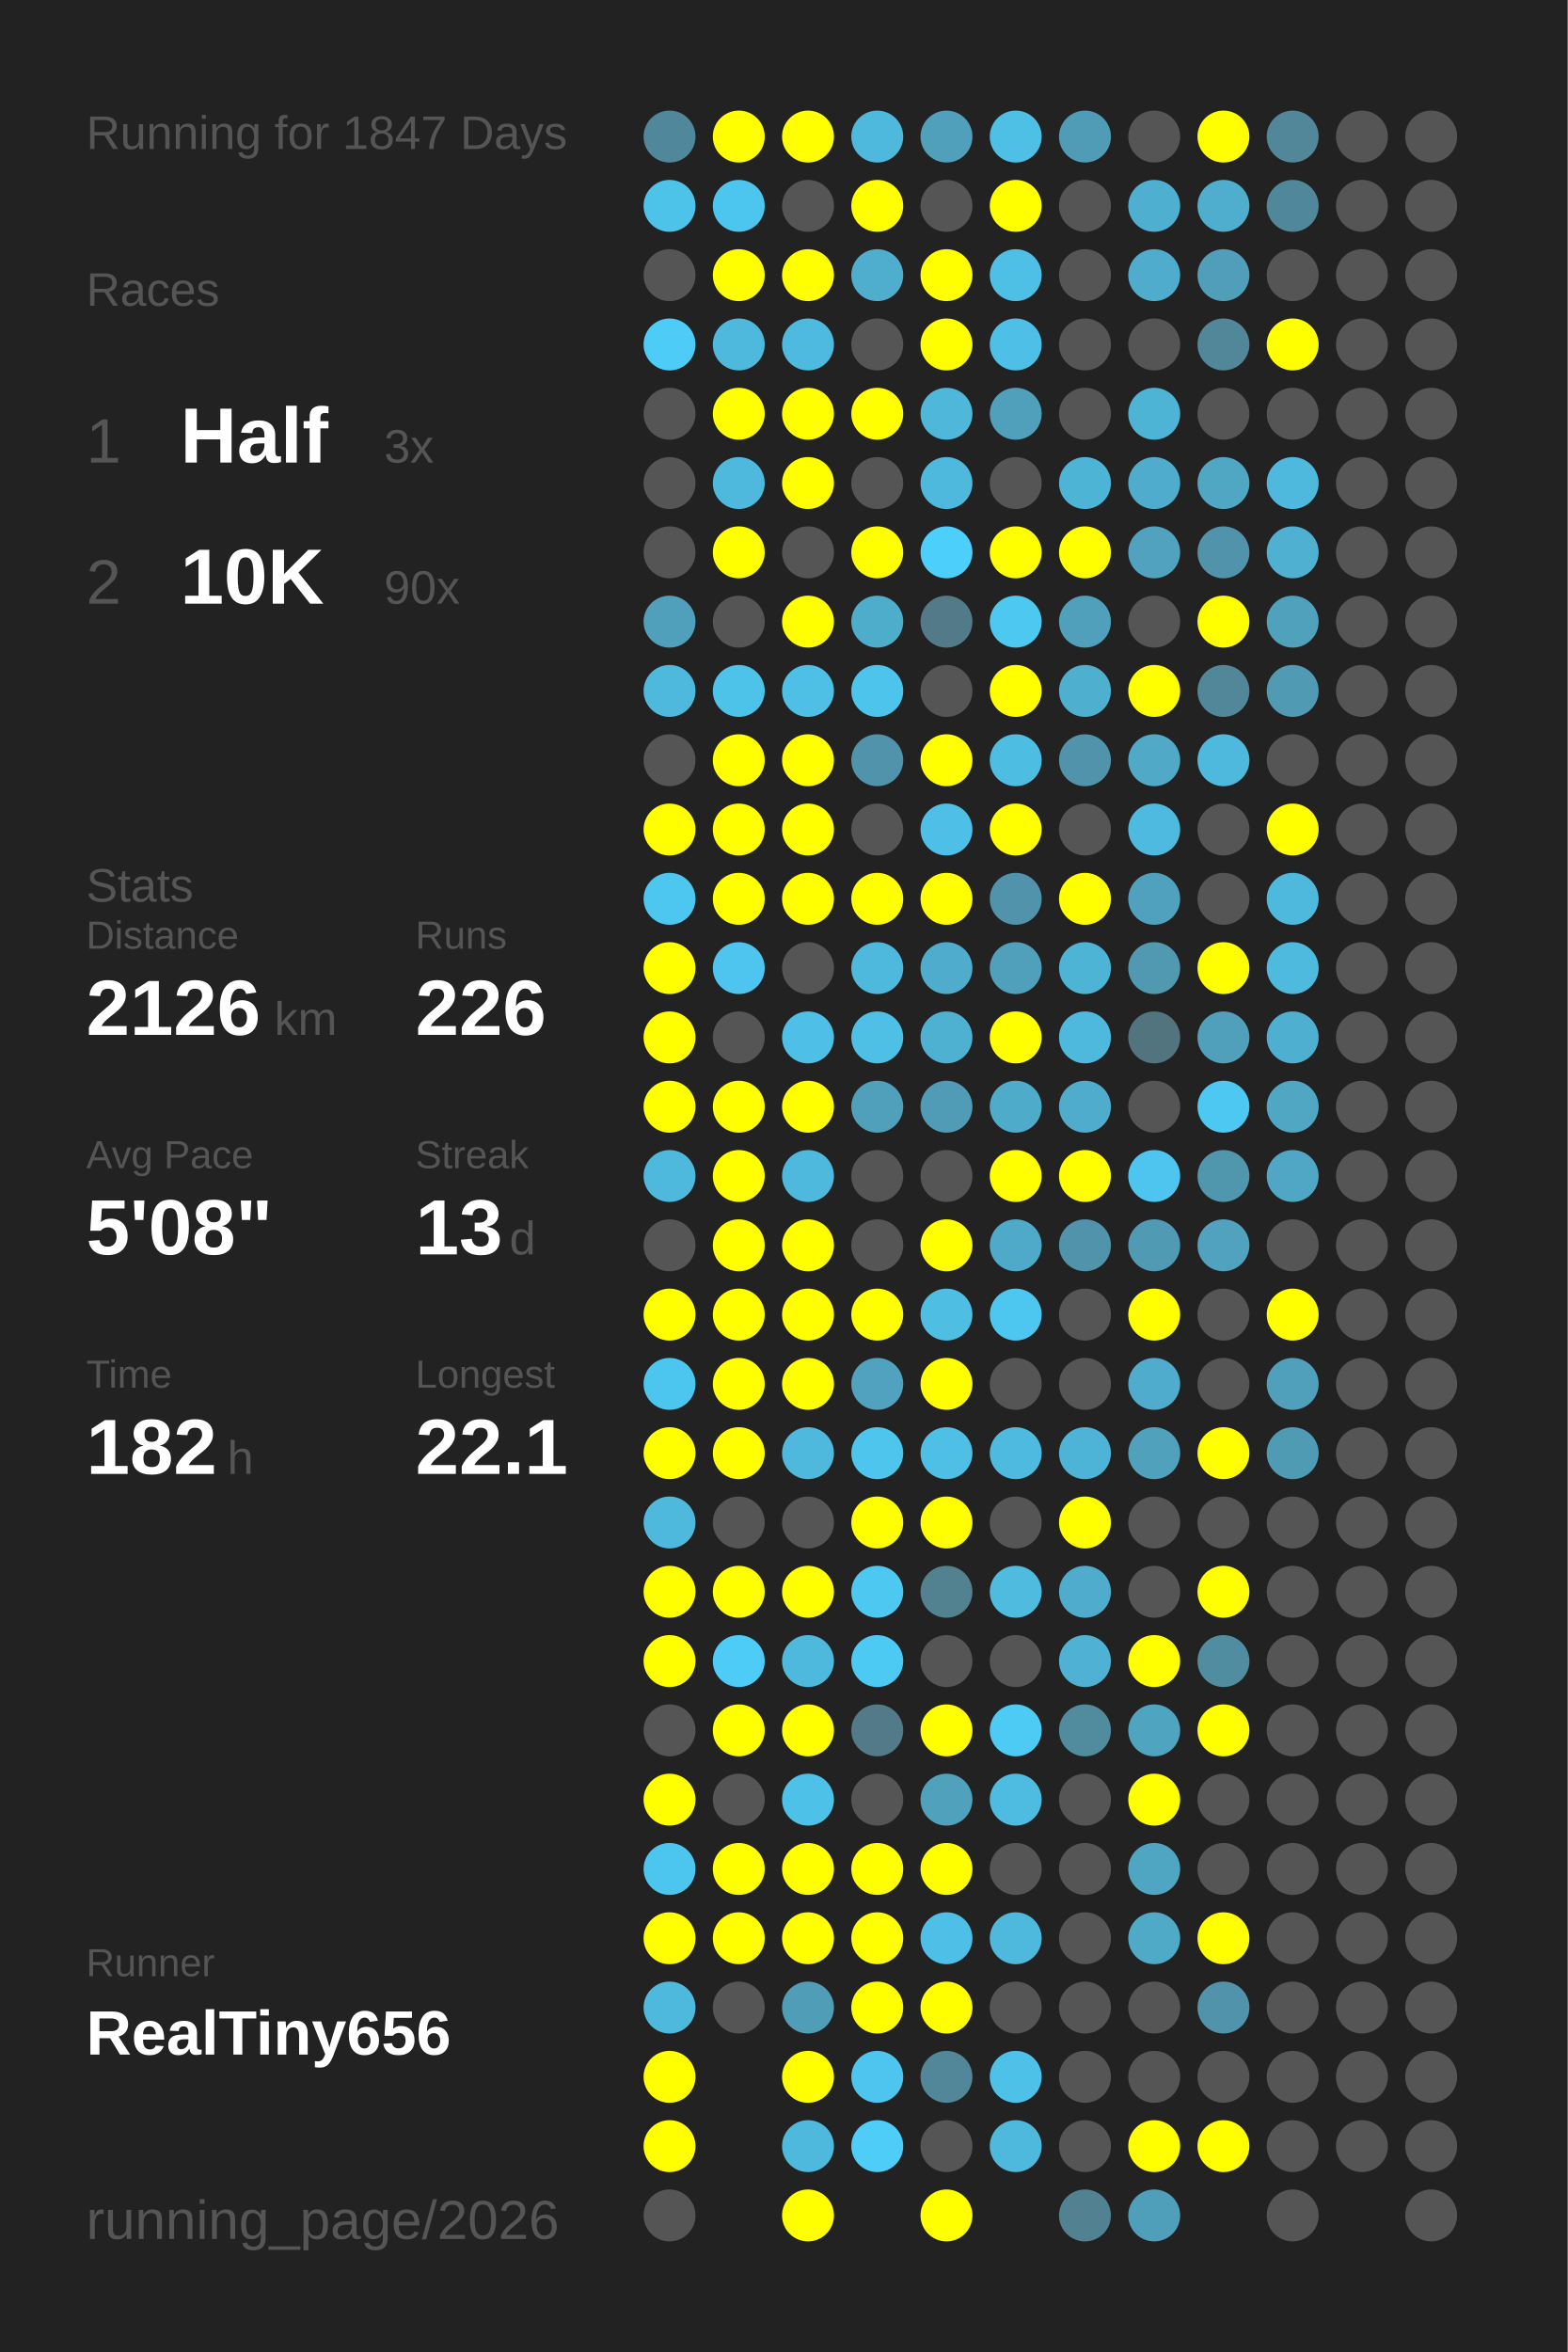
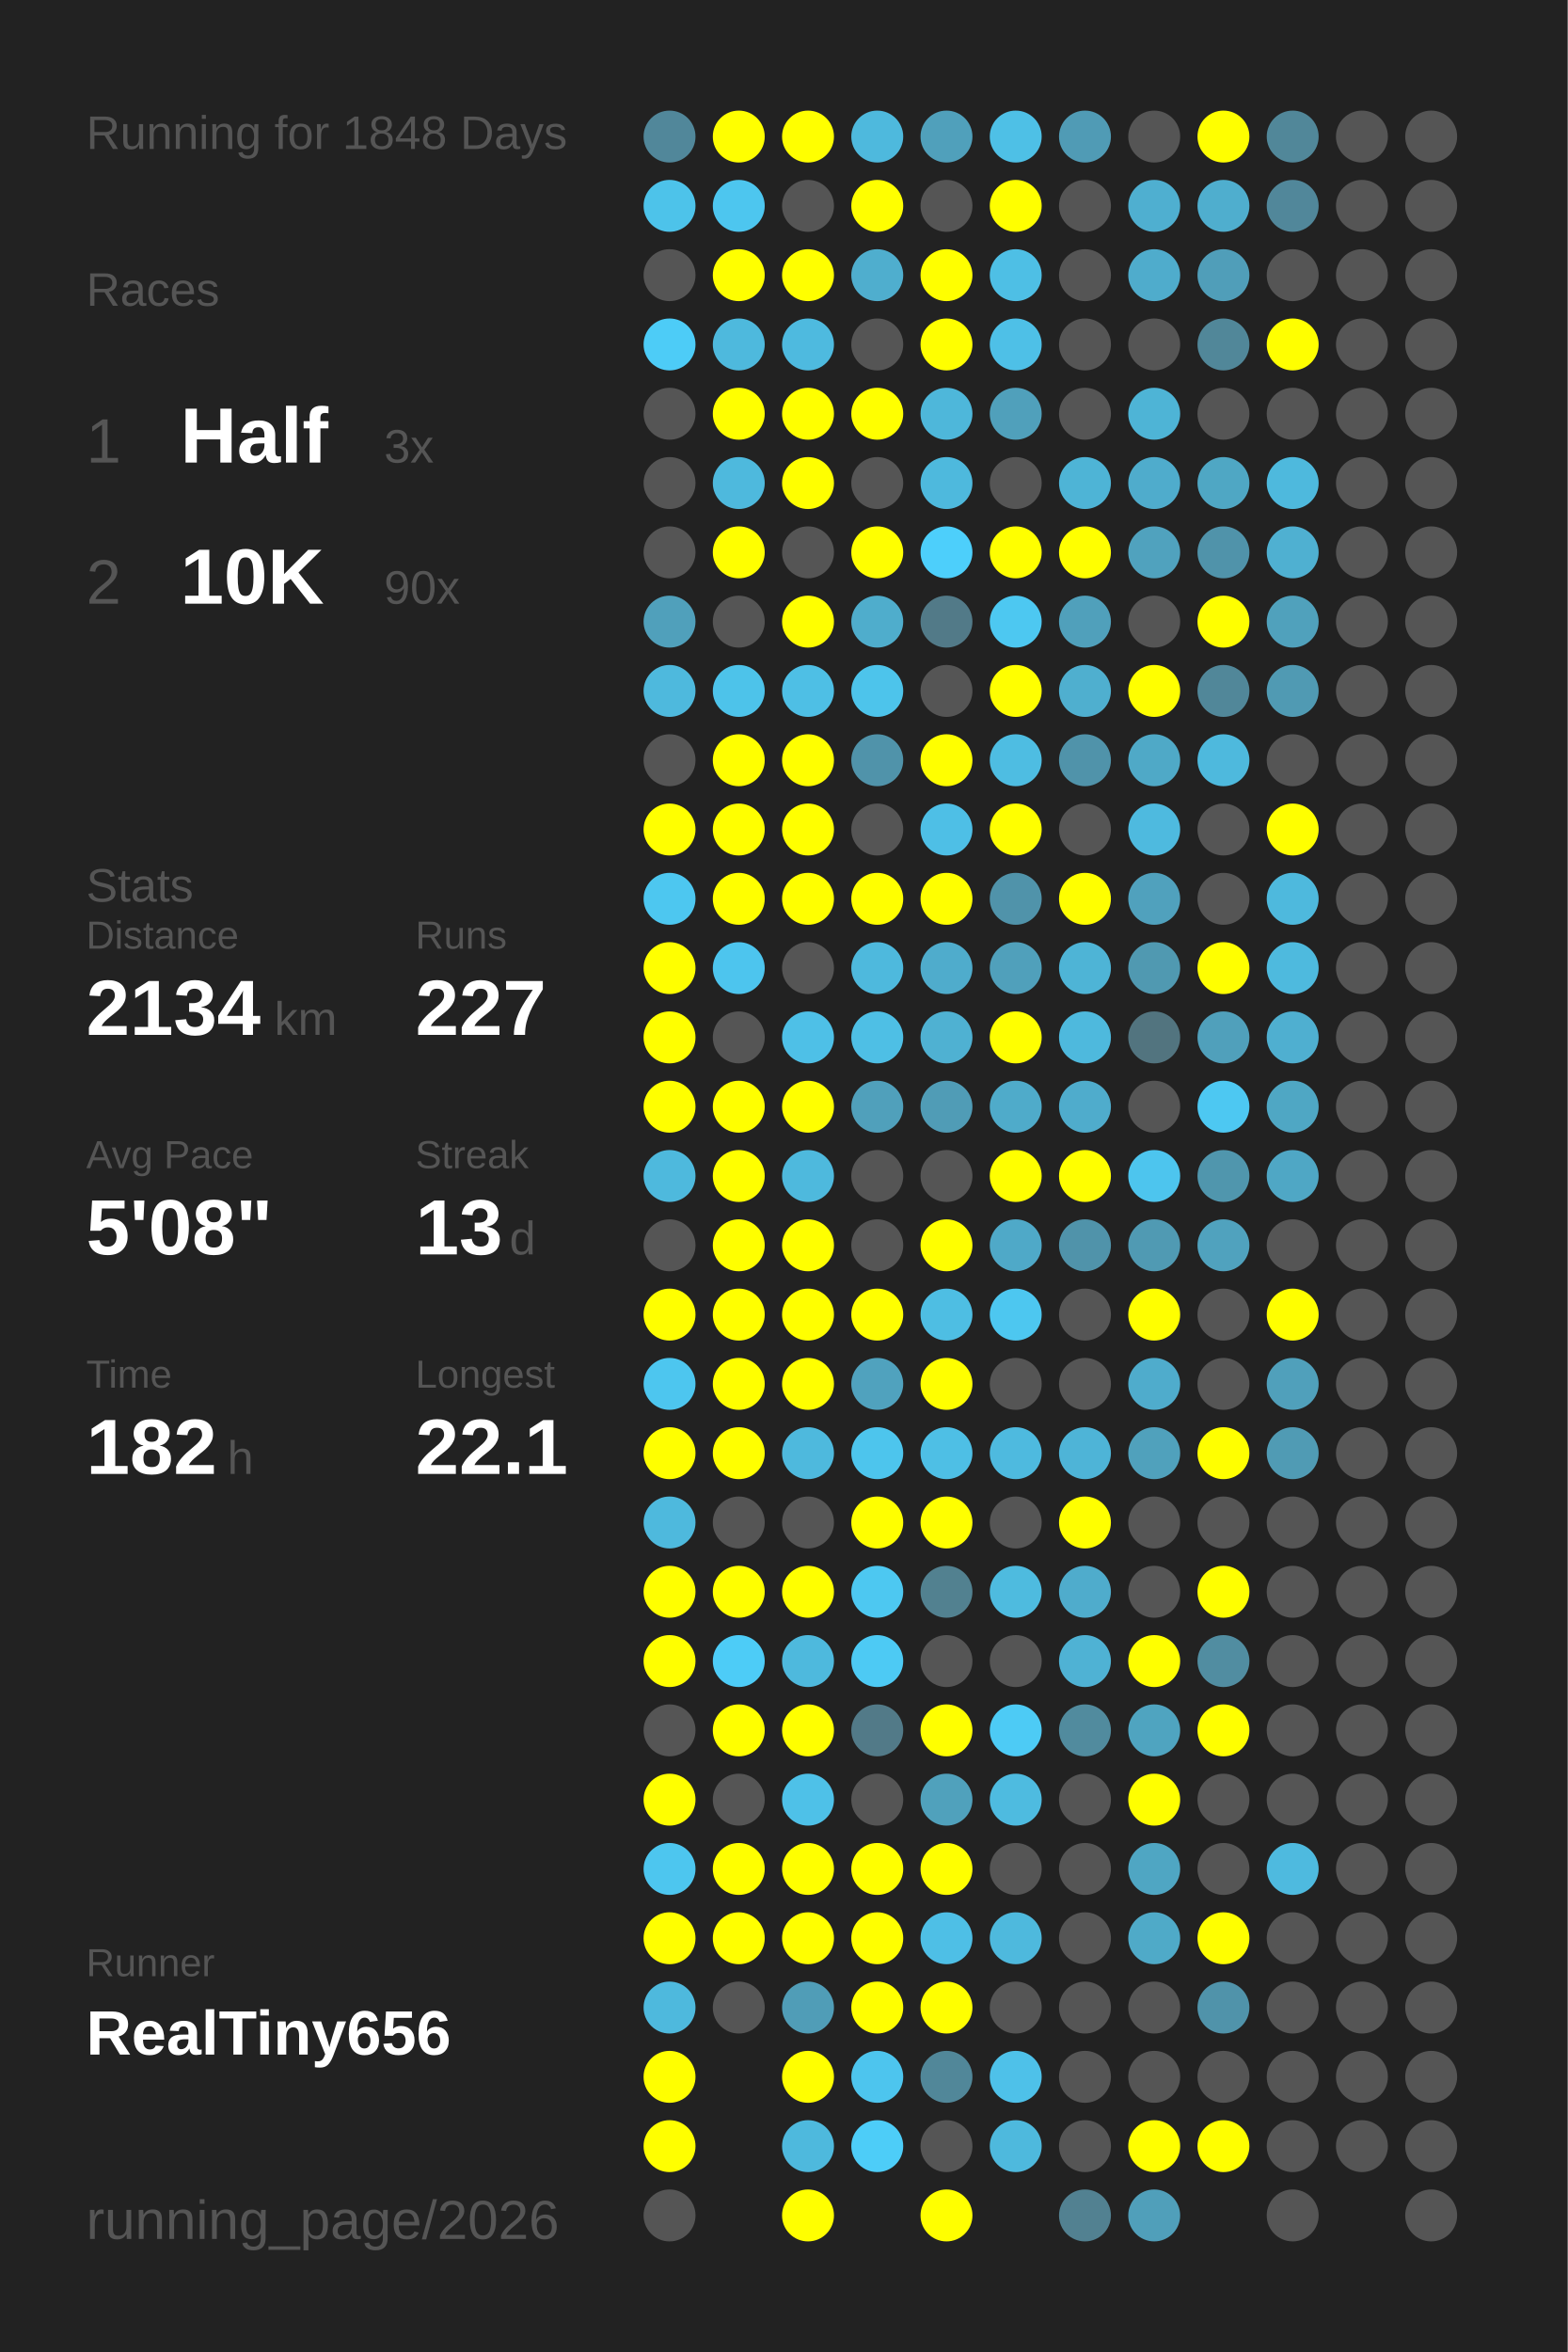
<svg xmlns="http://www.w3.org/2000/svg" baseProfile="full" height="300mm" version="1.1" viewBox="0,0,200,300" width="200mm">
  <defs />
  <rect fill="#222222" height="300" width="200" x="0" y="0" />
-   <text fill="#555555" style="font-size:6px; font-family:Arial;" x="11" y="19">Running for 1847 Days</text>
+   <text fill="#555555" style="font-size:6px; font-family:Arial;" x="11" y="19">Running for 1848 Days</text>
  <text fill="#555555" style="font-size:6px; font-family:Arial;" x="11" y="39">Races</text>
  <text fill="#555555" style="font-size:8px; font-family:Arial;" x="11" y="59">1</text>
  <text fill="#FFFFFF" style="font-size:10px; font-family:Arial; font-weight:bold;" x="23" y="59">Half</text>
  <text fill="#555555" style="font-size:6px; font-family:Arial;" x="49" y="59">3x</text>
  <text fill="#555555" style="font-size:8px; font-family:Arial;" x="11" y="77">2</text>
  <text fill="#FFFFFF" style="font-size:10px; font-family:Arial; font-weight:bold;" x="23" y="77">10K</text>
  <text fill="#555555" style="font-size:6px; font-family:Arial;" x="49" y="77">90x</text>
  <text fill="#555555" style="font-size:6px; font-family:Arial;" x="11" y="115">Stats</text>
  <text fill="#555555" style="font-size:5px; font-family:Arial;" x="11" y="121">Distance</text>
-   <text fill="#FFFFFF" style="font-size:10px; font-family:Arial; font-weight:bold;" x="11" y="132">2126</text>
+   <text fill="#FFFFFF" style="font-size:10px; font-family:Arial; font-weight:bold;" x="11" y="132">2134</text>
  <text fill="#555555" style="font-size:6px; font-family:Arial;" x="35" y="132">km</text>
  <text fill="#555555" style="font-size:5px; font-family:Arial;" x="53" y="121">Runs</text>
-   <text fill="#FFFFFF" style="font-size:10px; font-family:Arial; font-weight:bold;" x="53" y="132">226</text>
+   <text fill="#FFFFFF" style="font-size:10px; font-family:Arial; font-weight:bold;" x="53" y="132">227</text>
  <text fill="#555555" style="font-size:5px; font-family:Arial;" x="11" y="149">Avg Pace</text>
  <text fill="#FFFFFF" style="font-size:10px; font-family:Arial; font-weight:bold;" x="11" y="160">5'08"</text>
  <text fill="#555555" style="font-size:5px; font-family:Arial;" x="53" y="149">Streak</text>
  <text fill="#FFFFFF" style="font-size:10px; font-family:Arial; font-weight:bold;" x="53" y="160">13</text>
  <text fill="#555555" style="font-size:6px; font-family:Arial;" x="65" y="160">d</text>
  <text fill="#555555" style="font-size:5px; font-family:Arial;" x="11" y="177">Time</text>
  <text fill="#FFFFFF" style="font-size:10px; font-family:Arial; font-weight:bold;" x="11" y="188">182</text>
  <text fill="#555555" style="font-size:6px; font-family:Arial;" x="29" y="188">h</text>
  <text fill="#555555" style="font-size:5px; font-family:Arial;" x="53" y="177">Longest</text>
  <text fill="#FFFFFF" style="font-size:10px; font-family:Arial; font-weight:bold;" x="53" y="188">22.1</text>
  <text fill="#555555" style="font-size:5px; font-family:Arial;" x="11" y="252.065">Runner</text>
  <text fill="#FFFFFF" style="font-size:8px; font-family:Arial; font-weight:bold;" x="11" y="262.065">RealTiny656</text>
  <text fill="#555555" style="font-size:7px; font-family:Arial;" x="11" y="285.581">running_page/2026</text>
  <circle cx="85.417" cy="17.419" fill="#51879a" r="3.312" />
  <circle cx="85.417" cy="26.258" fill="#4dc3ea" r="3.312" />
  <circle cx="85.417" cy="35.097" fill="#555555" r="3.312" />
  <circle cx="85.417" cy="43.935" fill="#4dccf7" r="3.312" />
  <circle cx="85.417" cy="52.774" fill="#555555" r="3.312" />
  <circle cx="85.417" cy="61.613" fill="#555555" r="3.312" />
  <circle cx="85.417" cy="70.452" fill="#555555" r="3.312" />
  <circle cx="85.417" cy="79.29" fill="#50a0bb" r="3.312" />
  <circle cx="85.417" cy="88.129" fill="#4eb9dd" r="3.312" />
  <circle cx="85.417" cy="96.968" fill="#555555" r="3.312" />
  <circle cx="85.417" cy="105.806" fill="#FFFF00" r="3.312" />
  <circle cx="85.417" cy="114.645" fill="#4dc7f0" r="3.312" />
  <circle cx="85.417" cy="123.484" fill="#FFFF00" r="3.312" />
  <circle cx="85.417" cy="132.323" fill="#FFFF00" r="3.312" />
  <circle cx="85.417" cy="141.161" fill="#FFFF00" r="3.312" />
  <circle cx="85.417" cy="150" fill="#4eb9dd" r="3.312" />
  <circle cx="85.417" cy="158.839" fill="#555555" r="3.312" />
  <circle cx="85.417" cy="167.677" fill="#FFFF00" r="3.312" />
  <circle cx="85.417" cy="176.516" fill="#4dc6ef" r="3.312" />
  <circle cx="85.417" cy="185.355" fill="#FFFF00" r="3.312" />
  <circle cx="85.417" cy="194.194" fill="#4eb9dd" r="3.312" />
  <circle cx="85.417" cy="203.032" fill="#FFFF00" r="3.312" />
  <circle cx="85.417" cy="211.871" fill="#FFFF00" r="3.312" />
  <circle cx="85.417" cy="220.71" fill="#555555" r="3.312" />
  <circle cx="85.417" cy="229.548" fill="#FFFF00" r="3.312" />
  <circle cx="85.417" cy="238.387" fill="#4dc6ef" r="3.312" />
  <circle cx="85.417" cy="247.226" fill="#FFFF00" r="3.312" />
  <circle cx="85.417" cy="256.065" fill="#4eb9dd" r="3.312" />
  <circle cx="85.417" cy="264.903" fill="#FFFF00" r="3.312" />
  <circle cx="85.417" cy="273.742" fill="#FFFF00" r="3.312" />
  <circle cx="85.417" cy="282.581" fill="#555555" r="3.312" />
  <circle cx="94.25" cy="17.419" fill="#FFFF00" r="3.312" />
  <circle cx="94.25" cy="26.258" fill="#4dc6ef" r="3.312" />
  <circle cx="94.25" cy="35.097" fill="#FFFF00" r="3.312" />
  <circle cx="94.25" cy="43.935" fill="#4eb9dd" r="3.312" />
  <circle cx="94.25" cy="52.774" fill="#FFFF00" r="3.312" />
  <circle cx="94.25" cy="61.613" fill="#4eb9dd" r="3.312" />
  <circle cx="94.25" cy="70.452" fill="#FFFF00" r="3.312" />
  <circle cx="94.25" cy="79.29" fill="#555555" r="3.312" />
  <circle cx="94.25" cy="88.129" fill="#4dc3ea" r="3.312" />
  <circle cx="94.25" cy="96.968" fill="#FFFF00" r="3.312" />
  <circle cx="94.25" cy="105.806" fill="#FFFF00" r="3.312" />
  <circle cx="94.25" cy="114.645" fill="#FFFF00" r="3.312" />
  <circle cx="94.25" cy="123.484" fill="#4dc5ee" r="3.312" />
  <circle cx="94.25" cy="132.323" fill="#555555" r="3.312" />
  <circle cx="94.25" cy="141.161" fill="#FFFF00" r="3.312" />
  <circle cx="94.25" cy="150" fill="#FFFF00" r="3.312" />
  <circle cx="94.25" cy="158.839" fill="#FFFF00" r="3.312" />
  <circle cx="94.25" cy="167.677" fill="#FFFF00" r="3.312" />
  <circle cx="94.25" cy="176.516" fill="#FFFF00" r="3.312" />
  <circle cx="94.25" cy="185.355" fill="#FFFF00" r="3.312" />
  <circle cx="94.25" cy="194.194" fill="#555555" r="3.312" />
  <circle cx="94.25" cy="203.032" fill="#FFFF00" r="3.312" />
  <circle cx="94.25" cy="211.871" fill="#4dccf7" r="3.312" />
  <circle cx="94.25" cy="220.71" fill="#FFFF00" r="3.312" />
  <circle cx="94.25" cy="229.548" fill="#555555" r="3.312" />
  <circle cx="94.25" cy="238.387" fill="#FFFF00" r="3.312" />
  <circle cx="94.25" cy="247.226" fill="#FFFF00" r="3.312" />
  <circle cx="94.25" cy="256.065" fill="#555555" r="3.312" />
  <circle cx="103.083" cy="17.419" fill="#FFFF00" r="3.312" />
  <circle cx="103.083" cy="26.258" fill="#555555" r="3.312" />
  <circle cx="103.083" cy="35.097" fill="#FFFF00" r="3.312" />
  <circle cx="103.083" cy="43.935" fill="#4ebadf" r="3.312" />
  <circle cx="103.083" cy="52.774" fill="#FFFF00" r="3.312" />
  <circle cx="103.083" cy="61.613" fill="#FFFF00" r="3.312" />
  <circle cx="103.083" cy="70.452" fill="#555555" r="3.312" />
  <circle cx="103.083" cy="79.29" fill="#FFFF00" r="3.312" />
  <circle cx="103.083" cy="88.129" fill="#4ebfe5" r="3.312" />
  <circle cx="103.083" cy="96.968" fill="#FFFF00" r="3.312" />
  <circle cx="103.083" cy="105.806" fill="#FFFF00" r="3.312" />
  <circle cx="103.083" cy="114.645" fill="#FFFF00" r="3.312" />
  <circle cx="103.083" cy="123.484" fill="#555555" r="3.312" />
  <circle cx="103.083" cy="132.323" fill="#4ec0e7" r="3.312" />
  <circle cx="103.083" cy="141.161" fill="#FFFF00" r="3.312" />
  <circle cx="103.083" cy="150" fill="#4eb9dd" r="3.312" />
  <circle cx="103.083" cy="158.839" fill="#FFFF00" r="3.312" />
  <circle cx="103.083" cy="167.677" fill="#FFFF00" r="3.312" />
  <circle cx="103.083" cy="176.516" fill="#FFFF00" r="3.312" />
  <circle cx="103.083" cy="185.355" fill="#4eb9dd" r="3.312" />
  <circle cx="103.083" cy="194.194" fill="#555555" r="3.312" />
  <circle cx="103.083" cy="203.032" fill="#FFFF00" r="3.312" />
  <circle cx="103.083" cy="211.871" fill="#4eb9dd" r="3.312" />
  <circle cx="103.083" cy="220.71" fill="#FFFF00" r="3.312" />
  <circle cx="103.083" cy="229.548" fill="#4ec1e8" r="3.312" />
  <circle cx="103.083" cy="238.387" fill="#FFFF00" r="3.312" />
  <circle cx="103.083" cy="247.226" fill="#FFFF00" r="3.312" />
  <circle cx="103.083" cy="256.065" fill="#509db7" r="3.312" />
  <circle cx="103.083" cy="264.903" fill="#FFFF00" r="3.312" />
  <circle cx="103.083" cy="273.742" fill="#4eb9dd" r="3.312" />
  <circle cx="103.083" cy="282.581" fill="#FFFF00" r="3.312" />
  <circle cx="111.917" cy="17.419" fill="#4eb9dd" r="3.312" />
  <circle cx="111.917" cy="26.258" fill="#FFFF00" r="3.312" />
  <circle cx="111.917" cy="35.097" fill="#4faece" r="3.312" />
  <circle cx="111.917" cy="43.935" fill="#555555" r="3.312" />
  <circle cx="111.917" cy="52.774" fill="#FFFF00" r="3.312" />
  <circle cx="111.917" cy="61.613" fill="#555555" r="3.312" />
  <circle cx="111.917" cy="70.452" fill="#FFFF00" r="3.312" />
  <circle cx="111.917" cy="79.29" fill="#4fadcc" r="3.312" />
  <circle cx="111.917" cy="88.129" fill="#4dc4eb" r="3.312" />
  <circle cx="111.917" cy="96.968" fill="#5093aa" r="3.312" />
  <circle cx="111.917" cy="105.806" fill="#555555" r="3.312" />
  <circle cx="111.917" cy="114.645" fill="#FFFF00" r="3.312" />
  <circle cx="111.917" cy="123.484" fill="#4eb9dd" r="3.312" />
  <circle cx="111.917" cy="132.323" fill="#4ebfe5" r="3.312" />
  <circle cx="111.917" cy="141.161" fill="#50a0bb" r="3.312" />
  <circle cx="111.917" cy="150" fill="#555555" r="3.312" />
  <circle cx="111.917" cy="158.839" fill="#555555" r="3.312" />
  <circle cx="111.917" cy="167.677" fill="#FFFF00" r="3.312" />
  <circle cx="111.917" cy="176.516" fill="#50a2be" r="3.312" />
  <circle cx="111.917" cy="185.355" fill="#4dc5ed" r="3.312" />
  <circle cx="111.917" cy="194.194" fill="#FFFF00" r="3.312" />
  <circle cx="111.917" cy="203.032" fill="#4dc8f1" r="3.312" />
  <circle cx="111.917" cy="211.871" fill="#4dcaf4" r="3.312" />
  <circle cx="111.917" cy="220.71" fill="#527a88" r="3.312" />
  <circle cx="111.917" cy="229.548" fill="#555555" r="3.312" />
  <circle cx="111.917" cy="238.387" fill="#FFFF00" r="3.312" />
  <circle cx="111.917" cy="247.226" fill="#FFFF00" r="3.312" />
  <circle cx="111.917" cy="256.065" fill="#FFFF00" r="3.312" />
  <circle cx="111.917" cy="264.903" fill="#4dc5ee" r="3.312" />
  <circle cx="111.917" cy="273.742" fill="#4dcdf8" r="3.312" />
  <circle cx="120.75" cy="17.419" fill="#50a0bb" r="3.312" />
  <circle cx="120.75" cy="26.258" fill="#555555" r="3.312" />
  <circle cx="120.75" cy="35.097" fill="#FFFF00" r="3.312" />
  <circle cx="120.75" cy="43.935" fill="#FFFF00" r="3.312" />
  <circle cx="120.75" cy="52.774" fill="#4eb7da" r="3.312" />
  <circle cx="120.75" cy="61.613" fill="#4eb9dd" r="3.312" />
  <circle cx="120.75" cy="70.452" fill="#4dcffb" r="3.312" />
  <circle cx="120.75" cy="79.29" fill="#527a88" r="3.312" />
  <circle cx="120.75" cy="88.129" fill="#555555" r="3.312" />
  <circle cx="120.75" cy="96.968" fill="#FFFF00" r="3.312" />
  <circle cx="120.75" cy="105.806" fill="#4ebfe6" r="3.312" />
  <circle cx="120.75" cy="114.645" fill="#FFFF00" r="3.312" />
  <circle cx="120.75" cy="123.484" fill="#4faccc" r="3.312" />
  <circle cx="120.75" cy="132.323" fill="#4fb1d2" r="3.312" />
  <circle cx="120.75" cy="141.161" fill="#509cb6" r="3.312" />
  <circle cx="120.75" cy="150" fill="#555555" r="3.312" />
  <circle cx="120.75" cy="158.839" fill="#FFFF00" r="3.312" />
  <circle cx="120.75" cy="167.677" fill="#4ebee3" r="3.312" />
  <circle cx="120.75" cy="176.516" fill="#FFFF00" r="3.312" />
  <circle cx="120.75" cy="185.355" fill="#4ebfe5" r="3.312" />
  <circle cx="120.75" cy="194.194" fill="#FFFF00" r="3.312" />
  <circle cx="120.75" cy="203.032" fill="#528190" r="3.312" />
  <circle cx="120.75" cy="211.871" fill="#555555" r="3.312" />
  <circle cx="120.75" cy="220.71" fill="#FFFF00" r="3.312" />
  <circle cx="120.75" cy="229.548" fill="#50a1bc" r="3.312" />
  <circle cx="120.75" cy="238.387" fill="#FFFF00" r="3.312" />
  <circle cx="120.75" cy="247.226" fill="#4ebfe6" r="3.312" />
  <circle cx="120.75" cy="256.065" fill="#FFFF00" r="3.312" />
  <circle cx="120.75" cy="264.903" fill="#518799" r="3.312" />
  <circle cx="120.75" cy="273.742" fill="#555555" r="3.312" />
  <circle cx="120.75" cy="282.581" fill="#FFFF00" r="3.312" />
  <circle cx="129.583" cy="17.419" fill="#4ec0e6" r="3.312" />
  <circle cx="129.583" cy="26.258" fill="#FFFF00" r="3.312" />
  <circle cx="129.583" cy="35.097" fill="#4ebfe5" r="3.312" />
  <circle cx="129.583" cy="43.935" fill="#4ec0e7" r="3.312" />
  <circle cx="129.583" cy="52.774" fill="#50a0bb" r="3.312" />
  <circle cx="129.583" cy="61.613" fill="#555555" r="3.312" />
  <circle cx="129.583" cy="70.452" fill="#FFFF00" r="3.312" />
  <circle cx="129.583" cy="79.29" fill="#4dc8f1" r="3.312" />
  <circle cx="129.583" cy="88.129" fill="#FFFF00" r="3.312" />
  <circle cx="129.583" cy="96.968" fill="#4ebde2" r="3.312" />
  <circle cx="129.583" cy="105.806" fill="#FFFF00" r="3.312" />
  <circle cx="129.583" cy="114.645" fill="#5093aa" r="3.312" />
  <circle cx="129.583" cy="123.484" fill="#50a0bb" r="3.312" />
  <circle cx="129.583" cy="132.323" fill="#FFFF00" r="3.312" />
  <circle cx="129.583" cy="141.161" fill="#4fabca" r="3.312" />
  <circle cx="129.583" cy="150" fill="#FFFF00" r="3.312" />
  <circle cx="129.583" cy="158.839" fill="#4fa9c8" r="3.312" />
  <circle cx="129.583" cy="167.677" fill="#4dc7f0" r="3.312" />
  <circle cx="129.583" cy="176.516" fill="#555555" r="3.312" />
  <circle cx="129.583" cy="185.355" fill="#4ebadf" r="3.312" />
  <circle cx="129.583" cy="194.194" fill="#555555" r="3.312" />
  <circle cx="129.583" cy="203.032" fill="#4ebbdf" r="3.312" />
  <circle cx="129.583" cy="211.871" fill="#555555" r="3.312" />
  <circle cx="129.583" cy="220.71" fill="#4dcbf5" r="3.312" />
  <circle cx="129.583" cy="229.548" fill="#4ebbe0" r="3.312" />
  <circle cx="129.583" cy="238.387" fill="#555555" r="3.312" />
  <circle cx="129.583" cy="247.226" fill="#4eb9dd" r="3.312" />
  <circle cx="129.583" cy="256.065" fill="#555555" r="3.312" />
  <circle cx="129.583" cy="264.903" fill="#4ec1e9" r="3.312" />
  <circle cx="129.583" cy="273.742" fill="#4eb9dd" r="3.312" />
  <circle cx="138.417" cy="17.419" fill="#509bb5" r="3.312" />
  <circle cx="138.417" cy="26.258" fill="#555555" r="3.312" />
  <circle cx="138.417" cy="35.097" fill="#555555" r="3.312" />
  <circle cx="138.417" cy="43.935" fill="#555555" r="3.312" />
  <circle cx="138.417" cy="52.774" fill="#555555" r="3.312" />
  <circle cx="138.417" cy="61.613" fill="#4eb4d6" r="3.312" />
  <circle cx="138.417" cy="70.452" fill="#FFFF00" r="3.312" />
  <circle cx="138.417" cy="79.29" fill="#50a0bb" r="3.312" />
  <circle cx="138.417" cy="88.129" fill="#4fafcf" r="3.312" />
  <circle cx="138.417" cy="96.968" fill="#5093aa" r="3.312" />
  <circle cx="138.417" cy="105.806" fill="#555555" r="3.312" />
  <circle cx="138.417" cy="114.645" fill="#FFFF00" r="3.312" />
  <circle cx="138.417" cy="123.484" fill="#4eb4d6" r="3.312" />
  <circle cx="138.417" cy="132.323" fill="#4eb9dd" r="3.312" />
  <circle cx="138.417" cy="141.161" fill="#4faccc" r="3.312" />
  <circle cx="138.417" cy="150" fill="#FFFF00" r="3.312" />
  <circle cx="138.417" cy="158.839" fill="#5093aa" r="3.312" />
  <circle cx="138.417" cy="167.677" fill="#555555" r="3.312" />
  <circle cx="138.417" cy="176.516" fill="#555555" r="3.312" />
  <circle cx="138.417" cy="185.355" fill="#4eb4d7" r="3.312" />
  <circle cx="138.417" cy="194.194" fill="#FFFF00" r="3.312" />
  <circle cx="138.417" cy="203.032" fill="#4faccc" r="3.312" />
  <circle cx="138.417" cy="211.871" fill="#4fb2d4" r="3.312" />
  <circle cx="138.417" cy="220.71" fill="#518b9e" r="3.312" />
  <circle cx="138.417" cy="229.548" fill="#555555" r="3.312" />
  <circle cx="138.417" cy="238.387" fill="#555555" r="3.312" />
  <circle cx="138.417" cy="247.226" fill="#555555" r="3.312" />
  <circle cx="138.417" cy="256.065" fill="#555555" r="3.312" />
  <circle cx="138.417" cy="264.903" fill="#555555" r="3.312" />
  <circle cx="138.417" cy="273.742" fill="#555555" r="3.312" />
  <circle cx="138.417" cy="282.581" fill="#528191" r="3.312" />
  <circle cx="147.25" cy="17.419" fill="#555555" r="3.312" />
  <circle cx="147.25" cy="26.258" fill="#4fafd0" r="3.312" />
  <circle cx="147.25" cy="35.097" fill="#4faccc" r="3.312" />
  <circle cx="147.25" cy="43.935" fill="#555555" r="3.312" />
  <circle cx="147.25" cy="52.774" fill="#4eb4d6" r="3.312" />
  <circle cx="147.25" cy="61.613" fill="#4faccc" r="3.312" />
  <circle cx="147.25" cy="70.452" fill="#50a2be" r="3.312" />
  <circle cx="147.25" cy="79.29" fill="#555555" r="3.312" />
  <circle cx="147.25" cy="88.129" fill="#FFFF00" r="3.312" />
  <circle cx="147.25" cy="96.968" fill="#4fa9c7" r="3.312" />
  <circle cx="147.25" cy="105.806" fill="#4ebadf" r="3.312" />
  <circle cx="147.25" cy="114.645" fill="#50a1bd" r="3.312" />
  <circle cx="147.25" cy="123.484" fill="#5099b1" r="3.312" />
  <circle cx="147.25" cy="132.323" fill="#52747f" r="3.312" />
  <circle cx="147.25" cy="141.161" fill="#555555" r="3.312" />
  <circle cx="147.25" cy="150" fill="#4dc5ee" r="3.312" />
  <circle cx="147.25" cy="158.839" fill="#509ab3" r="3.312" />
  <circle cx="147.25" cy="167.677" fill="#FFFF00" r="3.312" />
  <circle cx="147.25" cy="176.516" fill="#4faccc" r="3.312" />
  <circle cx="147.25" cy="185.355" fill="#50a1bc" r="3.312" />
  <circle cx="147.25" cy="194.194" fill="#555555" r="3.312" />
  <circle cx="147.25" cy="203.032" fill="#555555" r="3.312" />
  <circle cx="147.25" cy="211.871" fill="#FFFF00" r="3.312" />
  <circle cx="147.25" cy="220.71" fill="#4fa4c0" r="3.312" />
  <circle cx="147.25" cy="229.548" fill="#FFFF00" r="3.312" />
  <circle cx="147.25" cy="238.387" fill="#4fa6c3" r="3.312" />
  <circle cx="147.25" cy="247.226" fill="#4faac8" r="3.312" />
  <circle cx="147.25" cy="256.065" fill="#555555" r="3.312" />
  <circle cx="147.25" cy="264.903" fill="#555555" r="3.312" />
  <circle cx="147.25" cy="273.742" fill="#FFFF00" r="3.312" />
  <circle cx="147.25" cy="282.581" fill="#509fba" r="3.312" />
  <circle cx="156.083" cy="17.419" fill="#FFFF00" r="3.312" />
  <circle cx="156.083" cy="26.258" fill="#4faece" r="3.312" />
  <circle cx="156.083" cy="35.097" fill="#509eb9" r="3.312" />
  <circle cx="156.083" cy="43.935" fill="#518799" r="3.312" />
  <circle cx="156.083" cy="52.774" fill="#555555" r="3.312" />
  <circle cx="156.083" cy="61.613" fill="#4fa7c4" r="3.312" />
  <circle cx="156.083" cy="70.452" fill="#5093aa" r="3.312" />
  <circle cx="156.083" cy="79.29" fill="#FFFF00" r="3.312" />
  <circle cx="156.083" cy="88.129" fill="#518799" r="3.312" />
  <circle cx="156.083" cy="96.968" fill="#4eb9dd" r="3.312" />
  <circle cx="156.083" cy="105.806" fill="#555555" r="3.312" />
  <circle cx="156.083" cy="114.645" fill="#555555" r="3.312" />
  <circle cx="156.083" cy="123.484" fill="#FFFF00" r="3.312" />
  <circle cx="156.083" cy="132.323" fill="#50a0bb" r="3.312" />
  <circle cx="156.083" cy="141.161" fill="#4dc8f2" r="3.312" />
  <circle cx="156.083" cy="150" fill="#5096ad" r="3.312" />
  <circle cx="156.083" cy="158.839" fill="#50a2be" r="3.312" />
  <circle cx="156.083" cy="167.677" fill="#555555" r="3.312" />
  <circle cx="156.083" cy="176.516" fill="#555555" r="3.312" />
  <circle cx="156.083" cy="185.355" fill="#FFFF00" r="3.312" />
  <circle cx="156.083" cy="194.194" fill="#555555" r="3.312" />
  <circle cx="156.083" cy="203.032" fill="#FFFF00" r="3.312" />
  <circle cx="156.083" cy="211.871" fill="#518da1" r="3.312" />
  <circle cx="156.083" cy="220.71" fill="#FFFF00" r="3.312" />
  <circle cx="156.083" cy="229.548" fill="#555555" r="3.312" />
  <circle cx="156.083" cy="238.387" fill="#555555" r="3.312" />
  <circle cx="156.083" cy="247.226" fill="#FFFF00" r="3.312" />
  <circle cx="156.083" cy="256.065" fill="#5093aa" r="3.312" />
  <circle cx="156.083" cy="264.903" fill="#555555" r="3.312" />
  <circle cx="156.083" cy="273.742" fill="#FFFF00" r="3.312" />
  <circle cx="164.917" cy="17.419" fill="#518799" r="3.312" />
  <circle cx="164.917" cy="26.258" fill="#51879a" r="3.312" />
  <circle cx="164.917" cy="35.097" fill="#555555" r="3.312" />
  <circle cx="164.917" cy="43.935" fill="#FFFF00" r="3.312" />
  <circle cx="164.917" cy="52.774" fill="#555555" r="3.312" />
  <circle cx="164.917" cy="61.613" fill="#4eb9dd" r="3.312" />
  <circle cx="164.917" cy="70.452" fill="#4fb0d1" r="3.312" />
  <circle cx="164.917" cy="79.29" fill="#50a1bc" r="3.312" />
  <circle cx="164.917" cy="88.129" fill="#509ab3" r="3.312" />
  <circle cx="164.917" cy="96.968" fill="#555555" r="3.312" />
  <circle cx="164.917" cy="105.806" fill="#FFFF00" r="3.312" />
  <circle cx="164.917" cy="114.645" fill="#4eb9dd" r="3.312" />
  <circle cx="164.917" cy="123.484" fill="#4ebade" r="3.312" />
  <circle cx="164.917" cy="132.323" fill="#4fafd0" r="3.312" />
  <circle cx="164.917" cy="141.161" fill="#4fa7c4" r="3.312" />
  <circle cx="164.917" cy="150" fill="#4fa7c5" r="3.312" />
  <circle cx="164.917" cy="158.839" fill="#555555" r="3.312" />
  <circle cx="164.917" cy="167.677" fill="#FFFF00" r="3.312" />
  <circle cx="164.917" cy="176.516" fill="#50a0bb" r="3.312" />
  <circle cx="164.917" cy="185.355" fill="#509bb4" r="3.312" />
  <circle cx="164.917" cy="194.194" fill="#555555" r="3.312" />
  <circle cx="164.917" cy="203.032" fill="#555555" r="3.312" />
  <circle cx="164.917" cy="211.871" fill="#555555" r="3.312" />
  <circle cx="164.917" cy="220.71" fill="#555555" r="3.312" />
  <circle cx="164.917" cy="229.548" fill="#555555" r="3.312" />
-   <circle cx="164.917" cy="238.387" fill="#555555" r="3.312" />
+   <circle cx="164.917" cy="238.387" fill="#4ebadf" r="3.312" />
  <circle cx="164.917" cy="247.226" fill="#555555" r="3.312" />
  <circle cx="164.917" cy="256.065" fill="#555555" r="3.312" />
  <circle cx="164.917" cy="264.903" fill="#555555" r="3.312" />
  <circle cx="164.917" cy="273.742" fill="#555555" r="3.312" />
  <circle cx="164.917" cy="282.581" fill="#555555" r="3.312" />
  <circle cx="173.75" cy="17.419" fill="#555555" r="3.312" />
  <circle cx="173.75" cy="26.258" fill="#555555" r="3.312" />
  <circle cx="173.75" cy="35.097" fill="#555555" r="3.312" />
  <circle cx="173.75" cy="43.935" fill="#555555" r="3.312" />
  <circle cx="173.75" cy="52.774" fill="#555555" r="3.312" />
  <circle cx="173.75" cy="61.613" fill="#555555" r="3.312" />
  <circle cx="173.75" cy="70.452" fill="#555555" r="3.312" />
  <circle cx="173.75" cy="79.29" fill="#555555" r="3.312" />
  <circle cx="173.75" cy="88.129" fill="#555555" r="3.312" />
  <circle cx="173.75" cy="96.968" fill="#555555" r="3.312" />
  <circle cx="173.75" cy="105.806" fill="#555555" r="3.312" />
  <circle cx="173.75" cy="114.645" fill="#555555" r="3.312" />
  <circle cx="173.75" cy="123.484" fill="#555555" r="3.312" />
  <circle cx="173.75" cy="132.323" fill="#555555" r="3.312" />
  <circle cx="173.75" cy="141.161" fill="#555555" r="3.312" />
  <circle cx="173.75" cy="150" fill="#555555" r="3.312" />
  <circle cx="173.75" cy="158.839" fill="#555555" r="3.312" />
  <circle cx="173.75" cy="167.677" fill="#555555" r="3.312" />
  <circle cx="173.75" cy="176.516" fill="#555555" r="3.312" />
  <circle cx="173.75" cy="185.355" fill="#555555" r="3.312" />
  <circle cx="173.75" cy="194.194" fill="#555555" r="3.312" />
  <circle cx="173.75" cy="203.032" fill="#555555" r="3.312" />
  <circle cx="173.75" cy="211.871" fill="#555555" r="3.312" />
  <circle cx="173.75" cy="220.71" fill="#555555" r="3.312" />
  <circle cx="173.75" cy="229.548" fill="#555555" r="3.312" />
  <circle cx="173.75" cy="238.387" fill="#555555" r="3.312" />
  <circle cx="173.75" cy="247.226" fill="#555555" r="3.312" />
  <circle cx="173.75" cy="256.065" fill="#555555" r="3.312" />
  <circle cx="173.75" cy="264.903" fill="#555555" r="3.312" />
  <circle cx="173.75" cy="273.742" fill="#555555" r="3.312" />
  <circle cx="182.583" cy="17.419" fill="#555555" r="3.312" />
  <circle cx="182.583" cy="26.258" fill="#555555" r="3.312" />
  <circle cx="182.583" cy="35.097" fill="#555555" r="3.312" />
  <circle cx="182.583" cy="43.935" fill="#555555" r="3.312" />
  <circle cx="182.583" cy="52.774" fill="#555555" r="3.312" />
  <circle cx="182.583" cy="61.613" fill="#555555" r="3.312" />
  <circle cx="182.583" cy="70.452" fill="#555555" r="3.312" />
  <circle cx="182.583" cy="79.29" fill="#555555" r="3.312" />
  <circle cx="182.583" cy="88.129" fill="#555555" r="3.312" />
  <circle cx="182.583" cy="96.968" fill="#555555" r="3.312" />
  <circle cx="182.583" cy="105.806" fill="#555555" r="3.312" />
  <circle cx="182.583" cy="114.645" fill="#555555" r="3.312" />
  <circle cx="182.583" cy="123.484" fill="#555555" r="3.312" />
  <circle cx="182.583" cy="132.323" fill="#555555" r="3.312" />
  <circle cx="182.583" cy="141.161" fill="#555555" r="3.312" />
  <circle cx="182.583" cy="150" fill="#555555" r="3.312" />
  <circle cx="182.583" cy="158.839" fill="#555555" r="3.312" />
  <circle cx="182.583" cy="167.677" fill="#555555" r="3.312" />
  <circle cx="182.583" cy="176.516" fill="#555555" r="3.312" />
  <circle cx="182.583" cy="185.355" fill="#555555" r="3.312" />
  <circle cx="182.583" cy="194.194" fill="#555555" r="3.312" />
  <circle cx="182.583" cy="203.032" fill="#555555" r="3.312" />
  <circle cx="182.583" cy="211.871" fill="#555555" r="3.312" />
  <circle cx="182.583" cy="220.71" fill="#555555" r="3.312" />
  <circle cx="182.583" cy="229.548" fill="#555555" r="3.312" />
  <circle cx="182.583" cy="238.387" fill="#555555" r="3.312" />
  <circle cx="182.583" cy="247.226" fill="#555555" r="3.312" />
  <circle cx="182.583" cy="256.065" fill="#555555" r="3.312" />
  <circle cx="182.583" cy="264.903" fill="#555555" r="3.312" />
  <circle cx="182.583" cy="273.742" fill="#555555" r="3.312" />
  <circle cx="182.583" cy="282.581" fill="#555555" r="3.312" />
</svg>
